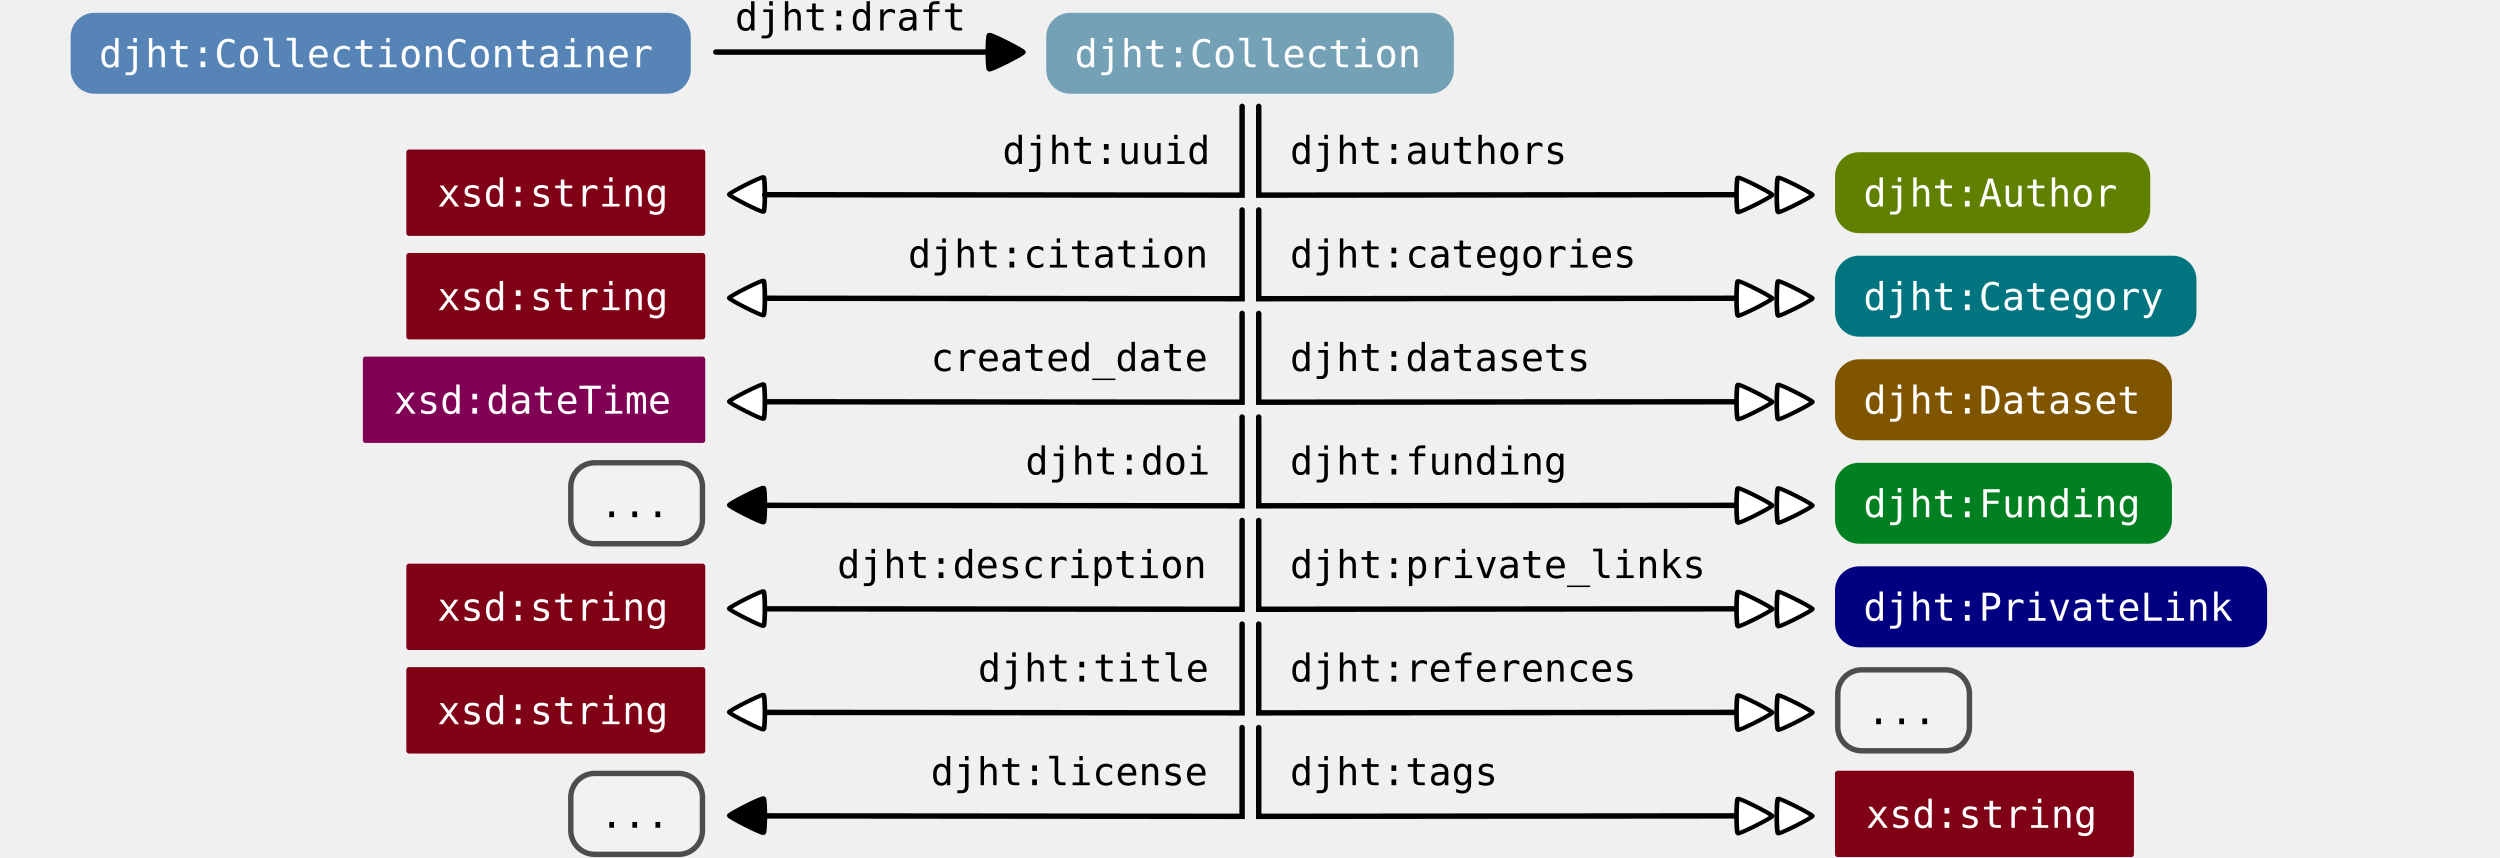
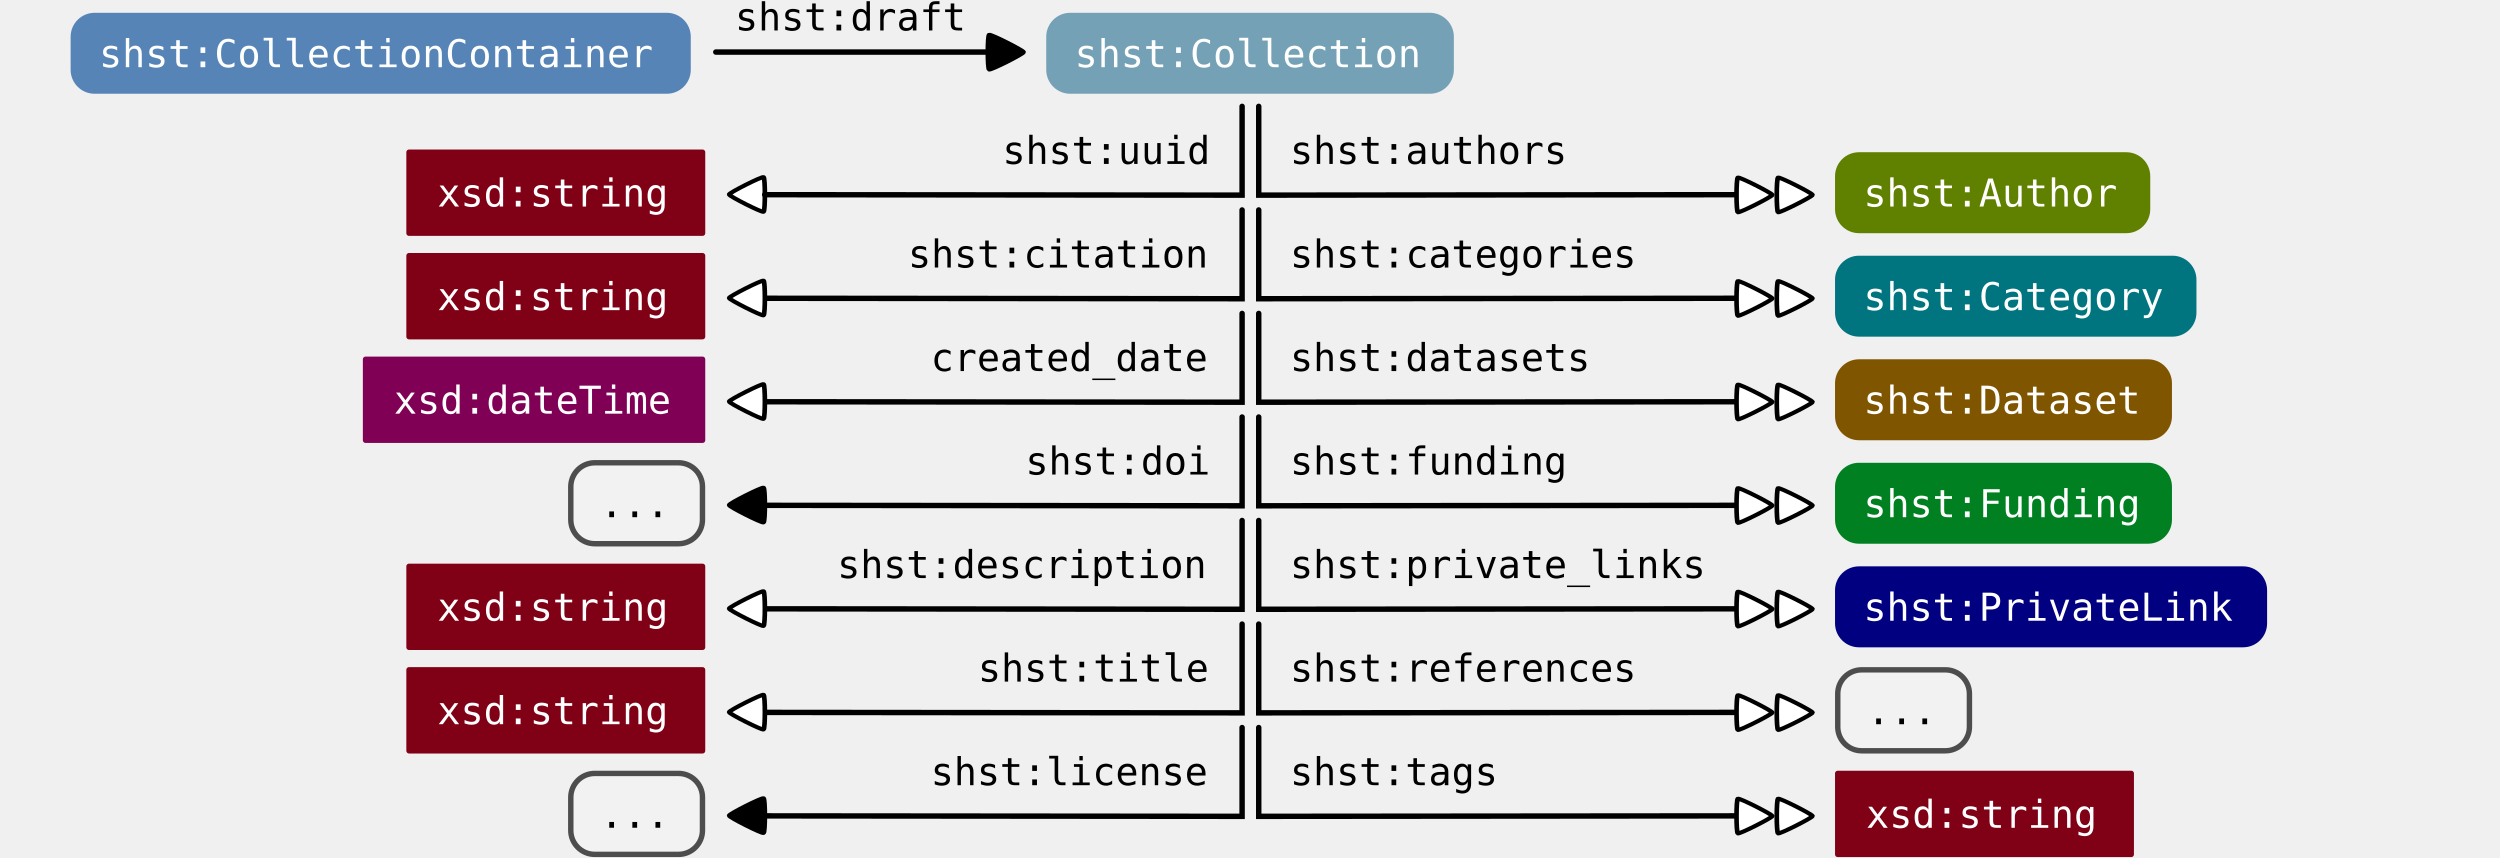
<svg xmlns="http://www.w3.org/2000/svg" width="230mm" height="78.852mm" version="1.1" viewBox="0 0 230 78.852" font-family="'Fira Code', monospace" font-size="3.528px">
  <g transform="translate(-79.057 -89.145)">
    <text x="197.735" y="104.23" fill="#000" stroke-width=".131" style="line-height:1.25" xml:space="preserve">
-       <tspan x="197.735" y="104.23" stroke-width=".131">djht:authors</tspan>
+       <tspan x="197.735" y="104.23" stroke-width=".131">shst:authors</tspan>
    </text>
    <text x="146.671" y="91.942" fill="#000" stroke-width=".131" style="line-height:1.25" xml:space="preserve">
-       <tspan x="146.671" y="91.942" stroke-width=".131">djht:draft</tspan>
+       <tspan x="146.671" y="91.942" stroke-width=".131">shst:draft</tspan>
    </text>
    <path transform="matrix(-.549 .12832 .1471 .47889 308.96 36.142)" d="m267.07 52.47c-0.228 0.228-6.135-1.355-6.218-1.666-0.083-0.311 4.241-4.636 4.552-4.552 0.311 0.083 1.894 5.991 1.666 6.218z" stroke="#000" stroke-linecap="round" stroke-linejoin="round" stroke-width=".754" />
    <path d="m144.91 93.935h24.999" fill="none" stroke="#000" stroke-linecap="round" stroke-width=".5" />
    <text x="197.735" y="113.755" fill="#000" stroke-width=".131" style="line-height:1.25" xml:space="preserve">
-       <tspan x="197.735" y="113.755" stroke-width=".131">djht:categories</tspan>
+       <tspan x="197.735" y="113.755" stroke-width=".131">shst:categories</tspan>
    </text>
    <path d="m194.86 108.46v8.168l43.918-0.042" fill="none" stroke="#000" stroke-linecap="round" stroke-width=".5" />
    <text transform="matrix(.26458 0 0 .26458 100.18 88.743)" fill="#000" style="line-height:1.25;shape-inside:url(#rect16279);white-space:pre" xml:space="preserve" />
    <text x="197.735" y="123.28" fill="#000" stroke-width=".131" style="line-height:1.25" xml:space="preserve">
-       <tspan x="197.735" y="123.28" stroke-width=".131">djht:datasets</tspan>
+       <tspan x="197.735" y="123.28" stroke-width=".131">shst:datasets</tspan>
    </text>
    <path d="m194.86 117.98v8.168l43.918-0.042" fill="none" stroke="#000" stroke-linecap="round" stroke-width=".5" />
    <path d="m194.86 127.51v8.168l43.918-0.042" fill="none" stroke="#000" stroke-linecap="round" stroke-width=".5" />
    <text x="197.735" y="132.805" fill="#000" stroke-width=".131" style="line-height:1.25" xml:space="preserve">
-       <tspan x="197.735" y="132.805" stroke-width=".131">djht:funding</tspan>
+       <tspan x="197.735" y="132.805" stroke-width=".131">shst:funding</tspan>
    </text>
    <path d="m194.86 137.03v8.168l43.918-0.042" fill="none" stroke="#000" stroke-linecap="round" stroke-width=".5" />
    <text x="197.735" y="142.33" fill="#000" stroke-width=".131" style="line-height:1.25" xml:space="preserve">
-       <tspan x="197.735" y="142.33" stroke-width=".131">djht:private_links</tspan>
+       <tspan x="197.735" y="142.33" stroke-width=".131">shst:private_links</tspan>
    </text>
    <path d="m194.86 146.56v8.168l43.918-0.042" fill="none" stroke="#000" stroke-linecap="round" stroke-width=".5" />
    <text x="197.735" y="151.855" fill="#000" stroke-width=".131" style="line-height:1.25" xml:space="preserve">
-       <tspan x="197.735" y="151.855" stroke-width=".131">djht:references</tspan>
+       <tspan x="197.735" y="151.855" stroke-width=".131">shst:references</tspan>
    </text>
    <path d="m194.86 156.08v8.168l43.918-0.042" fill="none" stroke="#000" stroke-linecap="round" stroke-width=".5" />
    <text x="197.735" y="161.38" fill="#000" stroke-width=".131" style="line-height:1.25" xml:space="preserve">
-       <tspan x="197.735" y="161.38" stroke-width=".131">djht:tags</tspan>
+       <tspan x="197.735" y="161.38" stroke-width=".131">shst:tags</tspan>
    </text>
    <text x="171.276" y="104.23" fill="#000" stroke-width=".131" style="line-height:1.25" xml:space="preserve">
-       <tspan x="171.276" y="104.23" stroke-width=".131">djht:uuid</tspan>
+       <tspan x="171.276" y="104.23" stroke-width=".131">shst:uuid</tspan>
    </text>
    <g stroke="#000" stroke-linecap="round">
      <path transform="matrix(.549 .12832 -.1471 .47889 10.403 49.235)" d="m267.07 52.47c-0.228 0.228-6.135-1.355-6.218-1.666-0.083-0.311 4.241-4.636 4.552-4.552 0.311 0.083 1.894 5.991 1.666 6.218z" fill="#fff" stroke-linejoin="round" stroke-width=".754" />
      <path d="m194.86 98.93v8.168l43.918-0.042" fill="none" stroke-width=".5" />
      <path d="m193.33 98.93v8.168l-43.918-0.042" fill="none" stroke-width=".5" />
    </g>
    <text x="162.589" y="113.754" fill="#000" stroke-width=".131" style="line-height:1.25" xml:space="preserve">
-       <tspan x="162.589" y="113.754" stroke-width=".131">djht:citation</tspan>
+       <tspan x="162.589" y="113.754" stroke-width=".131">shst:citation</tspan>
    </text>
    <path d="m193.33 108.46v8.168l-43.918-0.042" fill="none" stroke="#000" stroke-linecap="round" stroke-width=".5" />
    <text x="164.68" y="123.28" fill="#000" stroke-width=".131" style="line-height:1.25" xml:space="preserve">
      <tspan x="164.68" y="123.28" stroke-width=".131">created_date</tspan>
    </text>
    <path d="m193.33 117.98v8.168l-43.918-0.042" fill="none" stroke="#000" stroke-linecap="round" stroke-width=".5" />
    <text x="173.389" y="132.805" fill="#000" stroke-width=".131" style="line-height:1.25" xml:space="preserve">
-       <tspan x="173.389" y="132.805" stroke-width=".131">djht:doi</tspan>
+       <tspan x="173.389" y="132.805" stroke-width=".131">shst:doi</tspan>
    </text>
    <path d="m193.33 127.51v8.168l-43.918-0.042" fill="none" stroke="#000" stroke-linecap="round" stroke-width=".5" />
    <text x="156.076" y="142.33" fill="#000" stroke-width=".131" style="line-height:1.25" xml:space="preserve">
-       <tspan x="156.076" y="142.33" stroke-width=".131">djht:description</tspan>
+       <tspan x="156.076" y="142.33" stroke-width=".131">shst:description</tspan>
    </text>
    <path d="m193.33 137.03v8.168l-43.918-0.042" fill="none" stroke="#000" stroke-linecap="round" stroke-width=".5" />
    <rect x="131.57" y="131.72" width="12.114" height="7.447" ry="2.204" fill="#f2f2f2" stroke="#4d4d4d" stroke-linecap="round" stroke-linejoin="round" stroke-width=".5" />
    <text x="134.265" y="136.724" fill="#000" stroke-width=".131" style="line-height:1.25" xml:space="preserve">
      <tspan x="134.265" y="136.724" stroke-width=".131">...</tspan>
    </text>
    <text x="169.022" y="151.855" fill="#000" stroke-width=".131" style="line-height:1.25" xml:space="preserve">
-       <tspan x="169.022" y="151.855" stroke-width=".131">djht:title</tspan>
+       <tspan x="169.022" y="151.855" stroke-width=".131">shst:title</tspan>
    </text>
    <path d="m193.33 146.56v8.168l-43.918-0.042" fill="none" stroke="#000" stroke-linecap="round" stroke-width=".5" />
    <text x="164.68" y="161.38" fill="#000" stroke-width=".131" style="line-height:1.25" xml:space="preserve">
-       <tspan x="164.68" y="161.38" stroke-width=".131">djht:license</tspan>
+       <tspan x="164.68" y="161.38" stroke-width=".131">shst:license</tspan>
    </text>
    <path d="m193.33 156.08v8.168l-43.918-0.042" fill="none" stroke="#000" stroke-linecap="round" stroke-width=".5" />
    <g>
      <rect x="116.69" y="103.15" width="27" height="7.447" rx="0" ry="0" fill="#800015" stroke="#800015" stroke-linecap="round" stroke-linejoin="round" stroke-width=".5" />
      <text x="119.298" y="108.152" fill="#fff" stroke-width=".131" style="line-height:1.25" xml:space="preserve">
        <tspan x="119.298" y="108.152" fill="#fff" stroke-width=".131">xsd:string</tspan>
      </text>
      <rect x="116.69" y="112.67" width="27" height="7.447" rx="0" ry="0" fill="#800015" stroke="#800015" stroke-linecap="round" stroke-linejoin="round" stroke-width=".5" />
      <text x="119.298" y="117.677" fill="#fff" stroke-width=".131" style="line-height:1.25" xml:space="preserve">
        <tspan x="119.298" y="117.677" fill="#fff" stroke-width=".131">xsd:string</tspan>
      </text>
      <rect x="112.69" y="122.2" width="31" height="7.447" rx="0" ry="0" fill="#800055" stroke="#800055" stroke-linecap="round" stroke-linejoin="round" stroke-width=".5" />
      <text x="115.298" y="127.202" fill="#fff" stroke-width=".131" style="line-height:1.25" xml:space="preserve">
        <tspan x="115.298" y="127.202" fill="#fff" stroke-width=".131">xsd:dateTime</tspan>
      </text>
      <rect x="116.69" y="141.25" width="27" height="7.447" rx="0" ry="0" fill="#800015" stroke="#800015" stroke-linecap="round" stroke-linejoin="round" stroke-width=".5" />
      <text x="119.298" y="146.252" fill="#fff" stroke-width=".131" style="line-height:1.25" xml:space="preserve">
        <tspan x="119.298" y="146.252" fill="#fff" stroke-width=".131">xsd:string</tspan>
      </text>
      <rect x="116.69" y="150.77" width="27" height="7.447" rx="0" ry="0" fill="#800015" stroke="#800015" stroke-linecap="round" stroke-linejoin="round" stroke-width=".5" />
      <text x="119.298" y="155.777" fill="#fff" stroke-width=".131" style="line-height:1.25" xml:space="preserve">
        <tspan x="119.298" y="155.777" fill="#fff" stroke-width=".131">xsd:string</tspan>
      </text>
    </g>
    <g stroke="#000" stroke-linecap="round" stroke-linejoin="round" stroke-width=".754">
      <path transform="matrix(.549 .12832 -.1471 .47889 10.403 58.76)" d="m267.07 52.47c-0.228 0.228-6.135-1.355-6.218-1.666-0.083-0.311 4.241-4.636 4.552-4.552 0.311 0.083 1.894 5.991 1.666 6.218z" fill="#fff" />
      <path transform="matrix(.549 .12832 -.1471 .47889 10.403 68.285)" d="m267.07 52.47c-0.228 0.228-6.135-1.355-6.218-1.666-0.083-0.311 4.241-4.636 4.552-4.552 0.311 0.083 1.894 5.991 1.666 6.218z" fill="#fff" />
      <path transform="matrix(.549 .12832 -.1471 .47889 10.403 77.81)" d="m267.07 52.47c-0.228 0.228-6.135-1.355-6.218-1.666-0.083-0.311 4.241-4.636 4.552-4.552 0.311 0.083 1.894 5.991 1.666 6.218z" />
      <path transform="matrix(.549 .12832 -.1471 .47889 10.403 87.335)" d="m267.07 52.47c-0.228 0.228-6.135-1.355-6.218-1.666-0.083-0.311 4.241-4.636 4.552-4.552 0.311 0.083 1.894 5.991 1.666 6.218z" fill="#fff" />
      <path transform="matrix(.549 .12832 -.1471 .47889 10.403 96.86)" d="m267.07 52.47c-0.228 0.228-6.135-1.355-6.218-1.666-0.083-0.311 4.241-4.636 4.552-4.552 0.311 0.083 1.894 5.991 1.666 6.218z" fill="#fff" />
      <path transform="matrix(.549 .12832 -.1471 .47889 10.403 106.38)" d="m267.07 52.47c-0.228 0.228-6.135-1.355-6.218-1.666-0.083-0.311 4.241-4.636 4.552-4.552 0.311 0.083 1.894 5.991 1.666 6.218z" />
    </g>
    <g fill="#fff" stroke="#000" stroke-linecap="round" stroke-linejoin="round" stroke-width=".754">
      <path transform="matrix(-.549 .12832 .1471 .47889 377.84 58.8)" d="m267.07 52.47c-0.228 0.228-6.135-1.355-6.218-1.666-0.083-0.311 4.241-4.636 4.552-4.552 0.311 0.083 1.894 5.991 1.666 6.218z" />
      <path transform="matrix(-.549 .12832 .1471 .47889 381.54 58.8)" d="m267.07 52.47c-0.228 0.228-6.135-1.355-6.218-1.666-0.083-0.311 4.241-4.636 4.552-4.552 0.311 0.083 1.894 5.991 1.666 6.218z" />
      <path transform="matrix(-.549 .12832 .1471 .47889 377.84 49.275)" d="m267.07 52.47c-0.228 0.228-6.135-1.355-6.218-1.666-0.083-0.311 4.241-4.636 4.552-4.552 0.311 0.083 1.894 5.991 1.666 6.218z" />
      <path transform="matrix(-.549 .12832 .1471 .47889 381.54 49.275)" d="m267.07 52.47c-0.228 0.228-6.135-1.355-6.218-1.666-0.083-0.311 4.241-4.636 4.552-4.552 0.311 0.083 1.894 5.991 1.666 6.218z" />
      <path transform="matrix(-.549 .12832 .1471 .47889 377.84 68.325)" d="m267.07 52.47c-0.228 0.228-6.135-1.355-6.218-1.666-0.083-0.311 4.241-4.636 4.552-4.552 0.311 0.083 1.894 5.991 1.666 6.218z" />
      <path transform="matrix(-.549 .12832 .1471 .47889 381.54 68.325)" d="m267.07 52.47c-0.228 0.228-6.135-1.355-6.218-1.666-0.083-0.311 4.241-4.636 4.552-4.552 0.311 0.083 1.894 5.991 1.666 6.218z" />
      <path transform="matrix(-.549 .12832 .1471 .47889 377.84 77.85)" d="m267.07 52.47c-0.228 0.228-6.135-1.355-6.218-1.666-0.083-0.311 4.241-4.636 4.552-4.552 0.311 0.083 1.894 5.991 1.666 6.218z" />
      <path transform="matrix(-.549 .12832 .1471 .47889 381.54 77.85)" d="m267.07 52.47c-0.228 0.228-6.135-1.355-6.218-1.666-0.083-0.311 4.241-4.636 4.552-4.552 0.311 0.083 1.894 5.991 1.666 6.218z" />
      <path transform="matrix(-.549 .12832 .1471 .47889 377.84 87.375)" d="m267.07 52.47c-0.228 0.228-6.135-1.355-6.218-1.666-0.083-0.311 4.241-4.636 4.552-4.552 0.311 0.083 1.894 5.991 1.666 6.218z" />
      <path transform="matrix(-.549 .12832 .1471 .47889 381.54 87.375)" d="m267.07 52.47c-0.228 0.228-6.135-1.355-6.218-1.666-0.083-0.311 4.241-4.636 4.552-4.552 0.311 0.083 1.894 5.991 1.666 6.218z" />
      <path transform="matrix(-.549 .12832 .1471 .47889 377.84 96.9)" d="m267.07 52.47c-0.228 0.228-6.135-1.355-6.218-1.666-0.083-0.311 4.241-4.636 4.552-4.552 0.311 0.083 1.894 5.991 1.666 6.218z" />
      <path transform="matrix(-.549 .12832 .1471 .47889 381.54 96.9)" d="m267.07 52.47c-0.228 0.228-6.135-1.355-6.218-1.666-0.083-0.311 4.241-4.636 4.552-4.552 0.311 0.083 1.894 5.991 1.666 6.218z" />
      <path transform="matrix(-.549 .12832 .1471 .47889 377.84 106.42)" d="m267.07 52.47c-0.228 0.228-6.135-1.355-6.218-1.666-0.083-0.311 4.241-4.636 4.552-4.552 0.311 0.083 1.894 5.991 1.666 6.218z" />
      <path transform="matrix(-.549 .12832 .1471 .47889 381.54 106.42)" d="m267.07 52.47c-0.228 0.228-6.135-1.355-6.218-1.666-0.083-0.311 4.241-4.636 4.552-4.552 0.311 0.083 1.894 5.991 1.666 6.218z" />
    </g>
    <g>
      <rect x="247.88" y="103.15" width="29" height="7.447" ry="2.204" fill="#608000" />
      <text x="250.489" y="108.152" fill="#fff" stroke-width=".131" style="line-height:1.25" xml:space="preserve">
-         <tspan x="250.489" y="108.152" fill="#fff" stroke-width=".131">djht:Author</tspan>
+         <tspan x="250.489" y="108.152" fill="#fff" stroke-width=".131">shst:Author</tspan>
      </text>
      <rect x="247.88" y="112.67" width="33.25" height="7.447" ry="2.204" fill="#007580" />
      <text x="250.489" y="117.677" fill="#fff" stroke-width=".131" style="line-height:1.25" xml:space="preserve">
-         <tspan x="250.489" y="117.677" fill="#fff" stroke-width=".131">djht:Category</tspan>
+         <tspan x="250.489" y="117.677" fill="#fff" stroke-width=".131">shst:Category</tspan>
      </text>
      <rect x="247.88" y="131.72" width="30.997" height="7.447" ry="2.204" fill="#008020" />
      <text x="250.489" y="136.727" fill="#fff" stroke-width=".131" style="line-height:1.25" xml:space="preserve">
-         <tspan x="250.489" y="136.727" fill="#fff" stroke-width=".131">djht:Funding</tspan>
+         <tspan x="250.489" y="136.727" fill="#fff" stroke-width=".131">shst:Funding</tspan>
      </text>
      <rect x="247.88" y="141.25" width="39.75" height="7.447" ry="2.204" fill="#000080" />
      <text x="250.489" y="146.252" fill="#fff" stroke-width=".131" style="line-height:1.25" xml:space="preserve">
-         <tspan x="250.489" y="146.252" fill="#fff" stroke-width=".131">djht:PrivateLink</tspan>
+         <tspan x="250.489" y="146.252" fill="#fff" stroke-width=".131">shst:PrivateLink</tspan>
      </text>
      <rect x="248.13" y="160.3" width="27" height="7.447" rx="0" ry="0" fill="#800015" stroke="#800015" stroke-linecap="round" stroke-linejoin="round" stroke-width=".5" />
      <text x="250.739" y="165.302" fill="#fff" stroke-width=".131" style="line-height:1.25" xml:space="preserve">
        <tspan x="250.739" y="165.302" fill="#fff" stroke-width=".131">xsd:string</tspan>
      </text>
    </g>
    <rect x="131.57" y="160.3" width="12.114" height="7.447" ry="2.204" fill="#f2f2f2" stroke="#4d4d4d" stroke-linecap="round" stroke-linejoin="round" stroke-width=".5" />
    <text x="134.265" y="165.299" fill="#000" stroke-width=".131" style="line-height:1.25" xml:space="preserve">
      <tspan x="134.265" y="165.299" stroke-width=".131">...</tspan>
    </text>
    <rect x="248.13" y="150.77" width="12.114" height="7.447" ry="2.204" fill="#f2f2f2" stroke="#4d4d4d" stroke-linecap="round" stroke-linejoin="round" stroke-width=".5" />
    <g>
      <text x="250.82" y="155.773" fill="#000" stroke-width=".131" style="line-height:1.25" xml:space="preserve">
        <tspan x="250.82" y="155.773" stroke-width=".131">...</tspan>
      </text>
      <rect x="85.554" y="90.323" width="57.054" height="7.447" ry="2.204" fill="#5684b7" />
      <text x="88.166" y="95.325" fill="#fff" stroke-width=".131" style="line-height:1.25" xml:space="preserve">
-         <tspan x="88.166" y="95.325" fill="#fff" stroke-width=".131">djht:CollectionContainer</tspan>
+         <tspan x="88.166" y="95.325" fill="#fff" stroke-width=".131">shst:CollectionContainer</tspan>
      </text>
      <rect x="175.31" y="90.323" width="37.502" height="7.447" ry="2.204" fill="#75a1b7" />
      <text x="177.918" y="95.325" fill="#fff" stroke-width=".131" style="line-height:1.25" xml:space="preserve">
-         <tspan x="177.918" y="95.325" fill="#fff" stroke-width=".131">djht:Collection</tspan>
+         <tspan x="177.918" y="95.325" fill="#fff" stroke-width=".131">shst:Collection</tspan>
      </text>
      <rect x="247.88" y="122.2" width="30.997" height="7.447" ry="2.204" fill="#805500" />
      <text x="250.489" y="127.202" fill="#fff" stroke-width=".131" style="line-height:1.25" xml:space="preserve">
-         <tspan x="250.489" y="127.202" fill="#fff" stroke-width=".131">djht:Dataset</tspan>
+         <tspan x="250.489" y="127.202" fill="#fff" stroke-width=".131">shst:Dataset</tspan>
      </text>
    </g>
  </g>
</svg>
